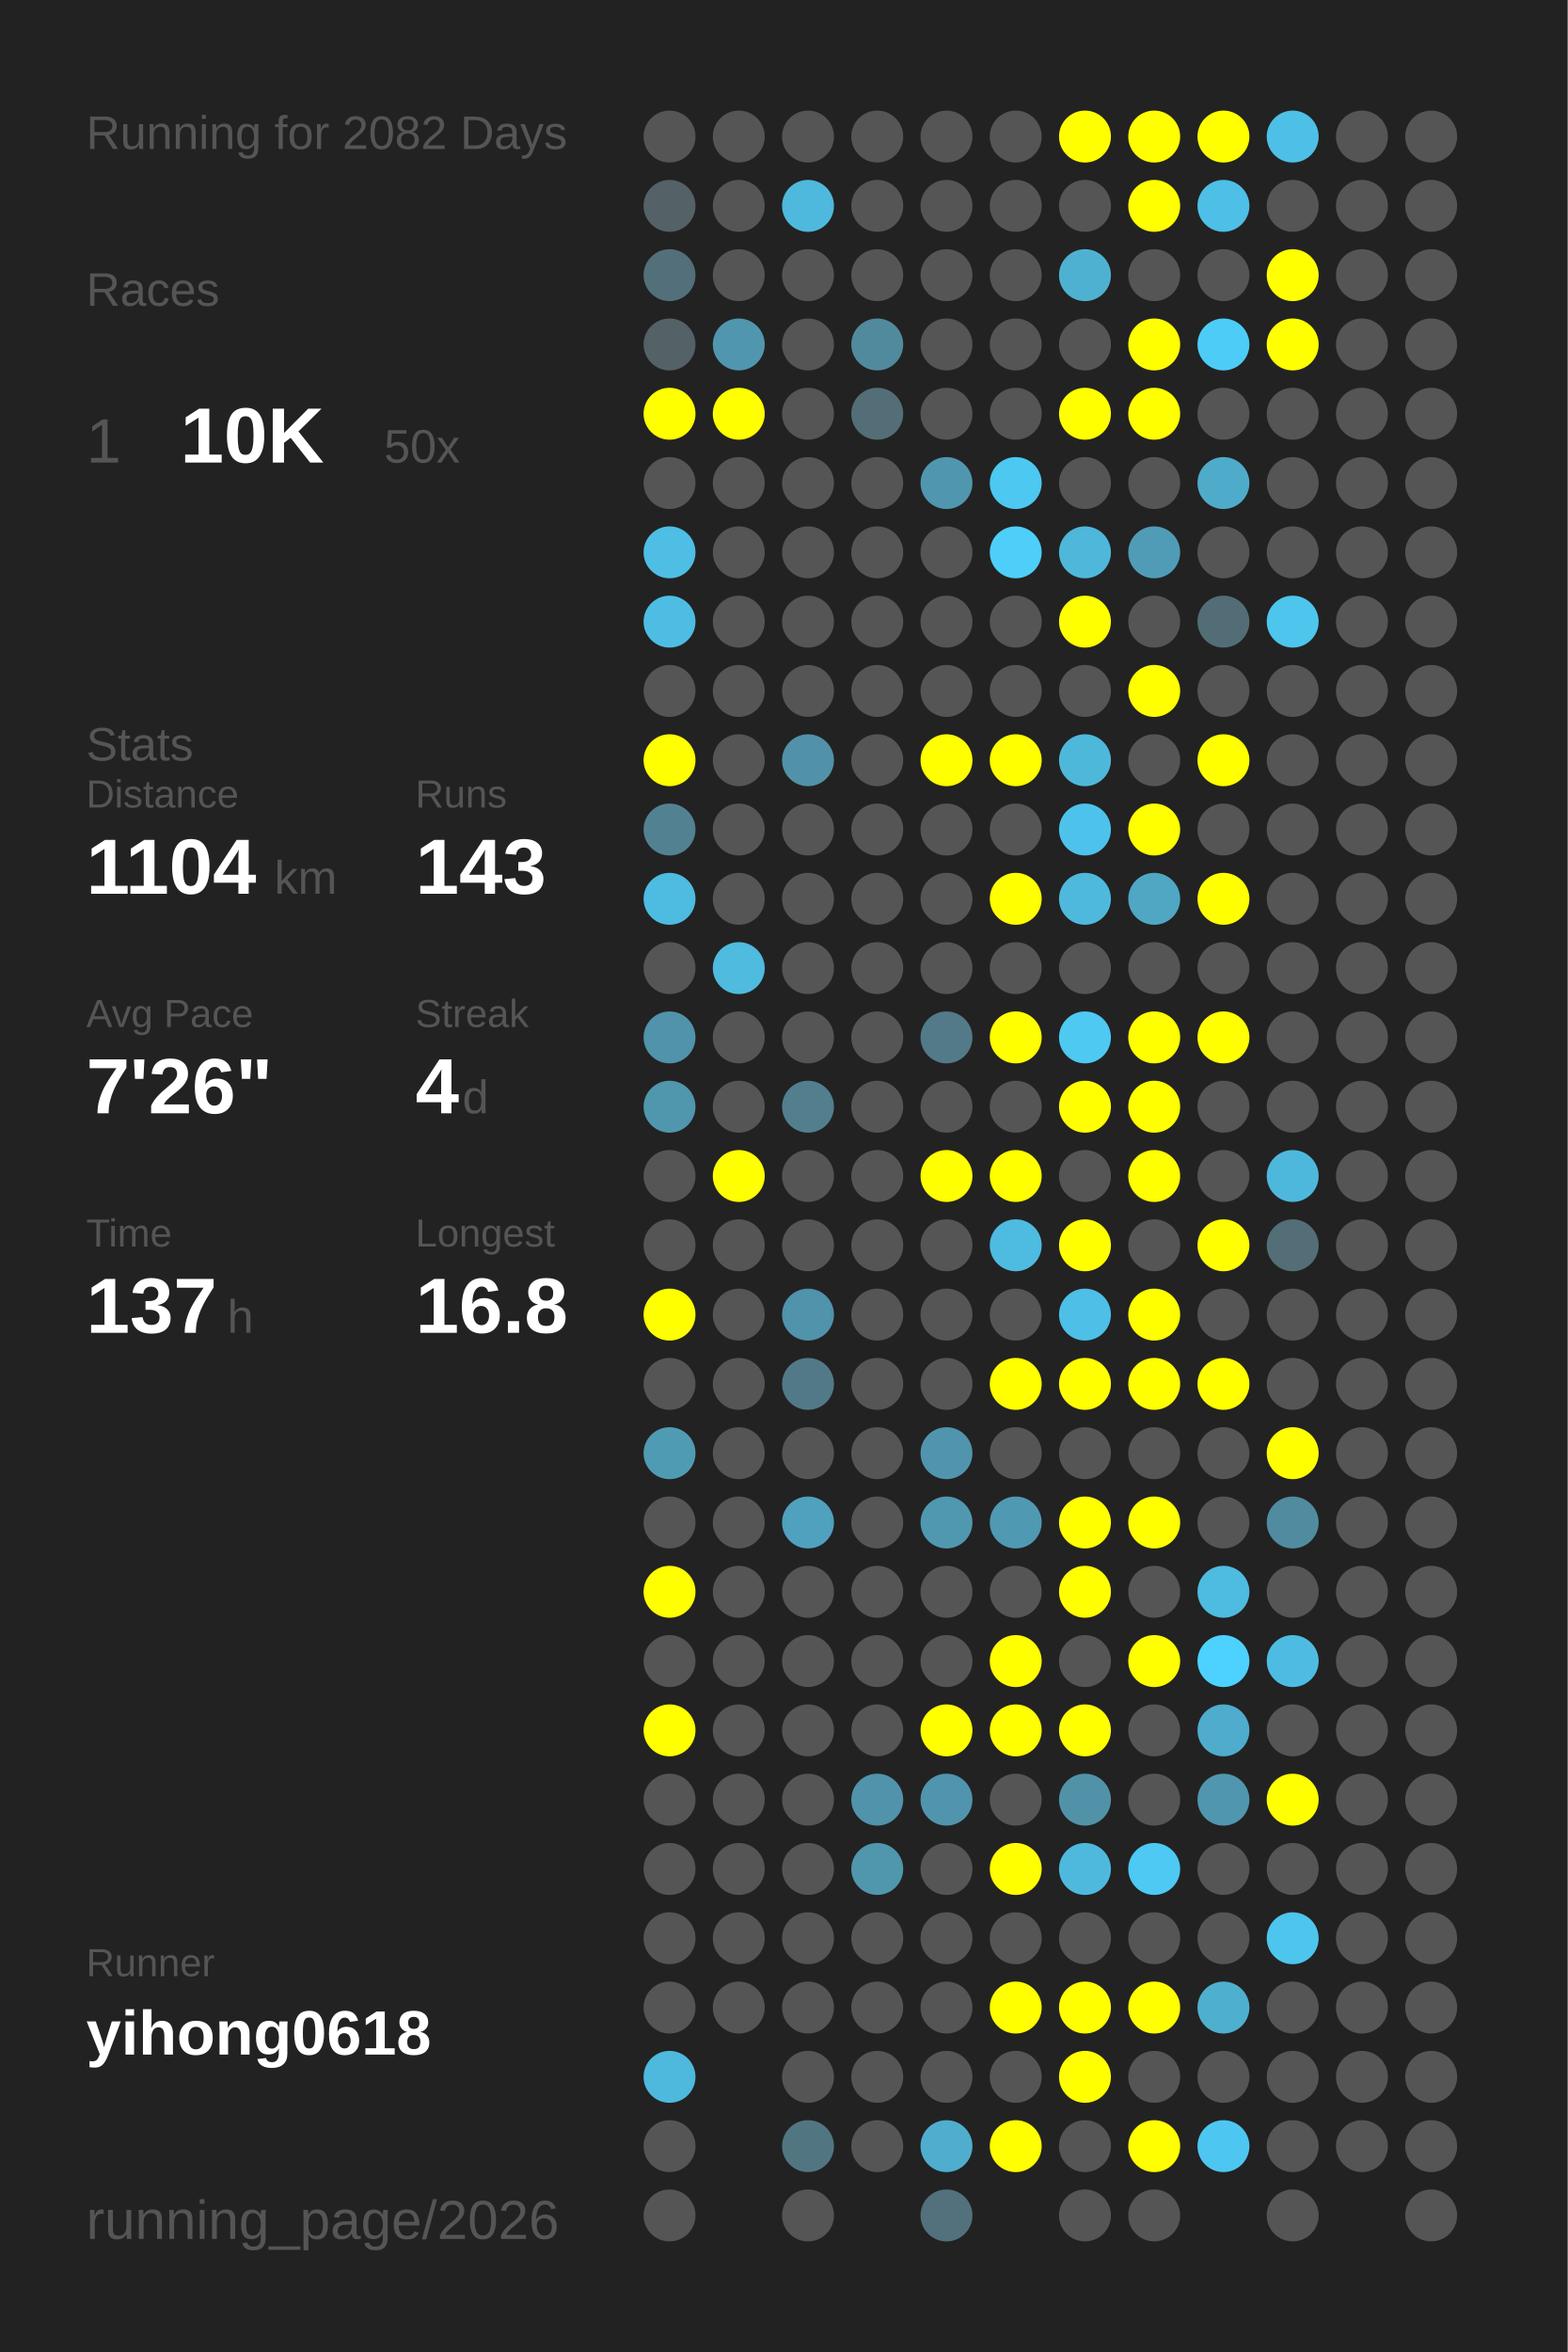
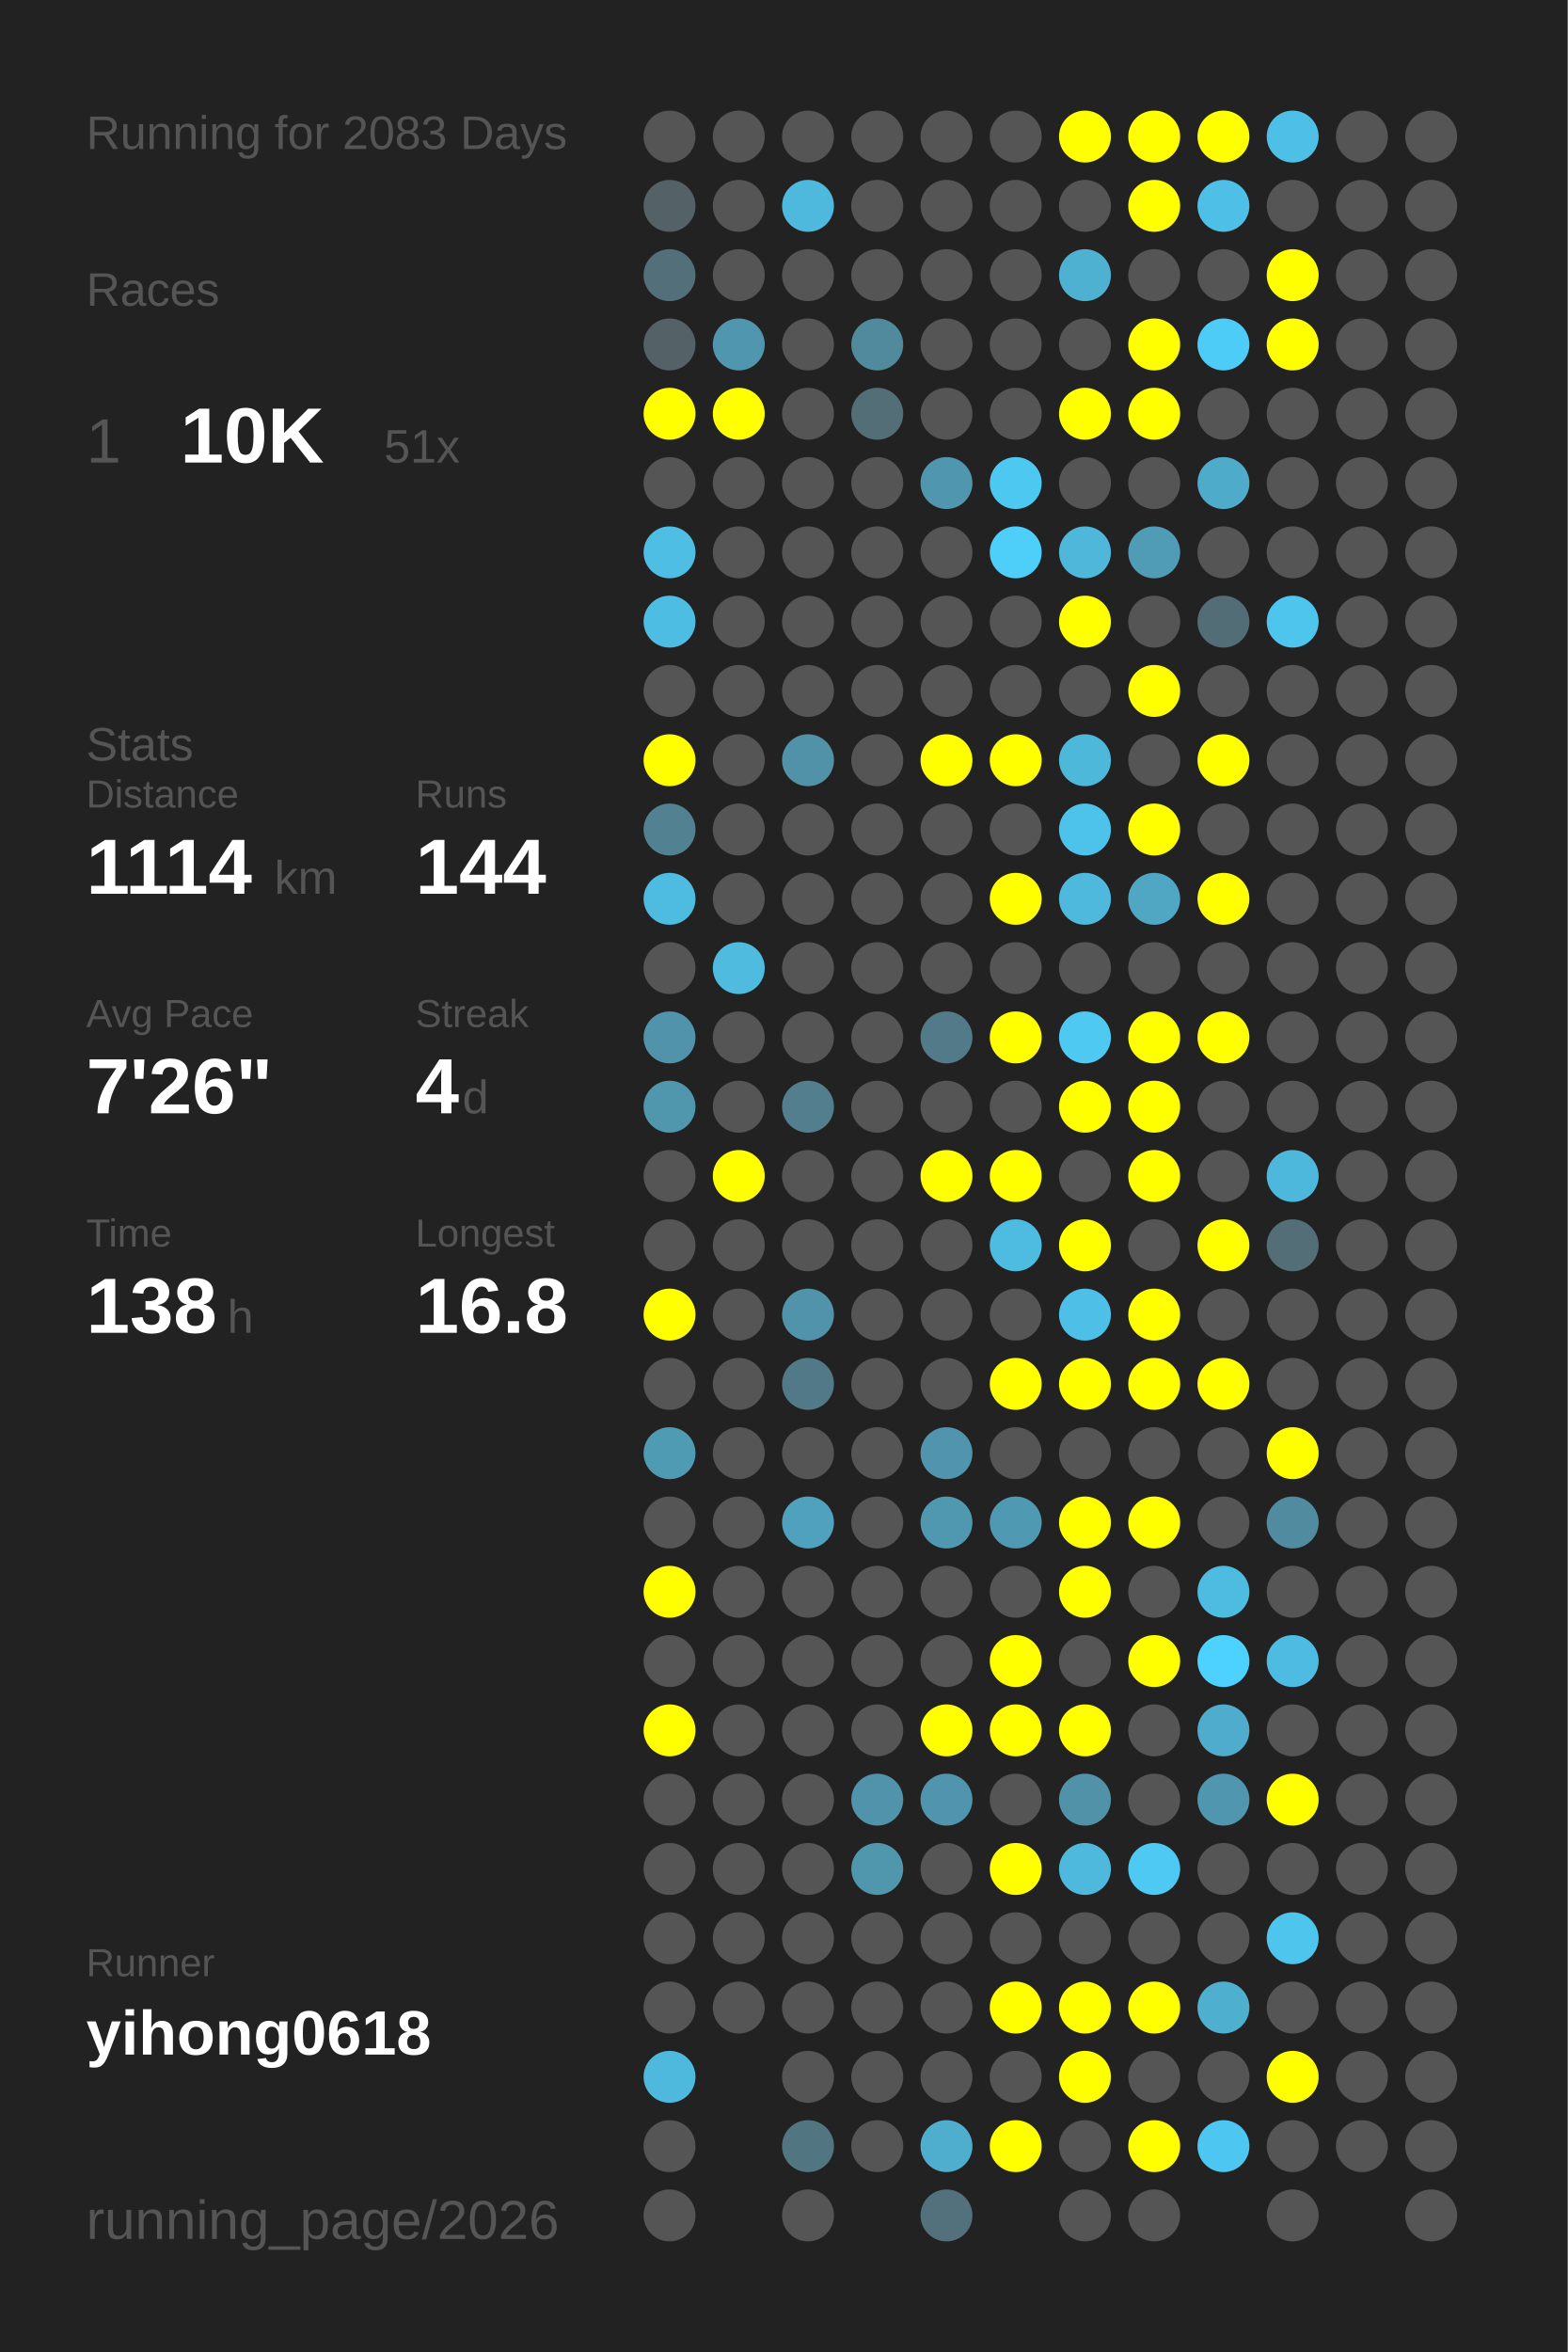
<svg xmlns="http://www.w3.org/2000/svg" baseProfile="full" height="300mm" version="1.1" viewBox="0,0,200,300" width="200mm">
  <defs />
  <rect fill="#222222" height="300" width="200" x="0" y="0" />
-   <text fill="#555555" style="font-size:6px; font-family:Arial;" x="11" y="19">Running for 2082 Days</text>
+   <text fill="#555555" style="font-size:6px; font-family:Arial;" x="11" y="19">Running for 2083 Days</text>
  <text fill="#555555" style="font-size:6px; font-family:Arial;" x="11" y="39">Races</text>
  <text fill="#555555" style="font-size:8px; font-family:Arial;" x="11" y="59">1</text>
  <text fill="#FFFFFF" style="font-size:10px; font-family:Arial; font-weight:bold;" x="23" y="59">10K</text>
-   <text fill="#555555" style="font-size:6px; font-family:Arial;" x="49" y="59">50x</text>
+   <text fill="#555555" style="font-size:6px; font-family:Arial;" x="49" y="59">51x</text>
  <text fill="#555555" style="font-size:6px; font-family:Arial;" x="11" y="97">Stats</text>
  <text fill="#555555" style="font-size:5px; font-family:Arial;" x="11" y="103">Distance</text>
-   <text fill="#FFFFFF" style="font-size:10px; font-family:Arial; font-weight:bold;" x="11" y="114">1104</text>
+   <text fill="#FFFFFF" style="font-size:10px; font-family:Arial; font-weight:bold;" x="11" y="114">1114</text>
  <text fill="#555555" style="font-size:6px; font-family:Arial;" x="35" y="114">km</text>
  <text fill="#555555" style="font-size:5px; font-family:Arial;" x="53" y="103">Runs</text>
-   <text fill="#FFFFFF" style="font-size:10px; font-family:Arial; font-weight:bold;" x="53" y="114">143</text>
+   <text fill="#FFFFFF" style="font-size:10px; font-family:Arial; font-weight:bold;" x="53" y="114">144</text>
  <text fill="#555555" style="font-size:5px; font-family:Arial;" x="11" y="131">Avg Pace</text>
  <text fill="#FFFFFF" style="font-size:10px; font-family:Arial; font-weight:bold;" x="11" y="142">7'26"</text>
  <text fill="#555555" style="font-size:5px; font-family:Arial;" x="53" y="131">Streak</text>
  <text fill="#FFFFFF" style="font-size:10px; font-family:Arial; font-weight:bold;" x="53" y="142">4</text>
  <text fill="#555555" style="font-size:6px; font-family:Arial;" x="59" y="142">d</text>
  <text fill="#555555" style="font-size:5px; font-family:Arial;" x="11" y="159">Time</text>
-   <text fill="#FFFFFF" style="font-size:10px; font-family:Arial; font-weight:bold;" x="11" y="170">137</text>
+   <text fill="#FFFFFF" style="font-size:10px; font-family:Arial; font-weight:bold;" x="11" y="170">138</text>
  <text fill="#555555" style="font-size:6px; font-family:Arial;" x="29" y="170">h</text>
  <text fill="#555555" style="font-size:5px; font-family:Arial;" x="53" y="159">Longest</text>
  <text fill="#FFFFFF" style="font-size:10px; font-family:Arial; font-weight:bold;" x="53" y="170">16.8</text>
  <text fill="#555555" style="font-size:5px; font-family:Arial;" x="11" y="252.065">Runner</text>
  <text fill="#FFFFFF" style="font-size:8px; font-family:Arial; font-weight:bold;" x="11" y="262.065">yihong0618</text>
  <text fill="#555555" style="font-size:7px; font-family:Arial;" x="11" y="285.581">running_page/2026</text>
  <circle cx="85.417" cy="17.419" fill="#555555" r="3.312" />
  <circle cx="85.417" cy="26.258" fill="#546166" r="3.312" />
  <circle cx="85.417" cy="35.097" fill="#536f79" r="3.312" />
  <circle cx="85.417" cy="43.935" fill="#546166" r="3.312" />
  <circle cx="85.417" cy="52.774" fill="#FFFF00" r="3.312" />
  <circle cx="85.417" cy="61.613" fill="#555555" r="3.312" />
  <circle cx="85.417" cy="70.452" fill="#4ebee4" r="3.312" />
  <circle cx="85.417" cy="79.29" fill="#4ebde3" r="3.312" />
  <circle cx="85.417" cy="88.129" fill="#555555" r="3.312" />
  <circle cx="85.417" cy="96.968" fill="#FFFF00" r="3.312" />
  <circle cx="85.417" cy="105.806" fill="#528292" r="3.312" />
  <circle cx="85.417" cy="114.645" fill="#4ebbe0" r="3.312" />
  <circle cx="85.417" cy="123.484" fill="#555555" r="3.312" />
  <circle cx="85.417" cy="132.323" fill="#5093aa" r="3.312" />
  <circle cx="85.417" cy="141.161" fill="#5096ad" r="3.312" />
  <circle cx="85.417" cy="150" fill="#555555" r="3.312" />
  <circle cx="85.417" cy="158.839" fill="#555555" r="3.312" />
  <circle cx="85.417" cy="167.677" fill="#FFFF00" r="3.312" />
  <circle cx="85.417" cy="176.516" fill="#555555" r="3.312" />
  <circle cx="85.417" cy="185.355" fill="#509bb4" r="3.312" />
  <circle cx="85.417" cy="194.194" fill="#555555" r="3.312" />
  <circle cx="85.417" cy="203.032" fill="#FFFF00" r="3.312" />
  <circle cx="85.417" cy="211.871" fill="#555555" r="3.312" />
  <circle cx="85.417" cy="220.71" fill="#FFFF00" r="3.312" />
  <circle cx="85.417" cy="229.548" fill="#555555" r="3.312" />
  <circle cx="85.417" cy="238.387" fill="#555555" r="3.312" />
  <circle cx="85.417" cy="247.226" fill="#555555" r="3.312" />
  <circle cx="85.417" cy="256.065" fill="#555555" r="3.312" />
  <circle cx="85.417" cy="264.903" fill="#4eb9dd" r="3.312" />
  <circle cx="85.417" cy="273.742" fill="#555555" r="3.312" />
  <circle cx="85.417" cy="282.581" fill="#555555" r="3.312" />
  <circle cx="94.25" cy="17.419" fill="#555555" r="3.312" />
  <circle cx="94.25" cy="26.258" fill="#555555" r="3.312" />
  <circle cx="94.25" cy="35.097" fill="#555555" r="3.312" />
  <circle cx="94.25" cy="43.935" fill="#5096ae" r="3.312" />
  <circle cx="94.25" cy="52.774" fill="#FFFF00" r="3.312" />
  <circle cx="94.25" cy="61.613" fill="#555555" r="3.312" />
  <circle cx="94.25" cy="70.452" fill="#555555" r="3.312" />
  <circle cx="94.25" cy="79.29" fill="#555555" r="3.312" />
  <circle cx="94.25" cy="88.129" fill="#555555" r="3.312" />
  <circle cx="94.25" cy="96.968" fill="#555555" r="3.312" />
  <circle cx="94.25" cy="105.806" fill="#555555" r="3.312" />
  <circle cx="94.25" cy="114.645" fill="#555555" r="3.312" />
  <circle cx="94.25" cy="123.484" fill="#4ebbdf" r="3.312" />
  <circle cx="94.25" cy="132.323" fill="#555555" r="3.312" />
  <circle cx="94.25" cy="141.161" fill="#555555" r="3.312" />
  <circle cx="94.25" cy="150" fill="#FFFF00" r="3.312" />
  <circle cx="94.25" cy="158.839" fill="#555555" r="3.312" />
  <circle cx="94.25" cy="167.677" fill="#555555" r="3.312" />
  <circle cx="94.25" cy="176.516" fill="#555555" r="3.312" />
  <circle cx="94.25" cy="185.355" fill="#555555" r="3.312" />
  <circle cx="94.25" cy="194.194" fill="#555555" r="3.312" />
  <circle cx="94.25" cy="203.032" fill="#555555" r="3.312" />
  <circle cx="94.25" cy="211.871" fill="#555555" r="3.312" />
  <circle cx="94.25" cy="220.71" fill="#555555" r="3.312" />
  <circle cx="94.25" cy="229.548" fill="#555555" r="3.312" />
  <circle cx="94.25" cy="238.387" fill="#555555" r="3.312" />
  <circle cx="94.25" cy="247.226" fill="#555555" r="3.312" />
  <circle cx="94.25" cy="256.065" fill="#555555" r="3.312" />
  <circle cx="103.083" cy="17.419" fill="#555555" r="3.312" />
  <circle cx="103.083" cy="26.258" fill="#4eb9dd" r="3.312" />
  <circle cx="103.083" cy="35.097" fill="#555555" r="3.312" />
  <circle cx="103.083" cy="43.935" fill="#555555" r="3.312" />
  <circle cx="103.083" cy="52.774" fill="#555555" r="3.312" />
  <circle cx="103.083" cy="61.613" fill="#555555" r="3.312" />
  <circle cx="103.083" cy="70.452" fill="#555555" r="3.312" />
  <circle cx="103.083" cy="79.29" fill="#555555" r="3.312" />
  <circle cx="103.083" cy="88.129" fill="#555555" r="3.312" />
  <circle cx="103.083" cy="96.968" fill="#5192a8" r="3.312" />
  <circle cx="103.083" cy="105.806" fill="#555555" r="3.312" />
  <circle cx="103.083" cy="114.645" fill="#555555" r="3.312" />
  <circle cx="103.083" cy="123.484" fill="#555555" r="3.312" />
  <circle cx="103.083" cy="132.323" fill="#555555" r="3.312" />
  <circle cx="103.083" cy="141.161" fill="#527e8d" r="3.312" />
  <circle cx="103.083" cy="150" fill="#555555" r="3.312" />
  <circle cx="103.083" cy="158.839" fill="#555555" r="3.312" />
  <circle cx="103.083" cy="167.677" fill="#5093aa" r="3.312" />
  <circle cx="103.083" cy="176.516" fill="#527987" r="3.312" />
  <circle cx="103.083" cy="185.355" fill="#555555" r="3.312" />
  <circle cx="103.083" cy="194.194" fill="#50a1bd" r="3.312" />
  <circle cx="103.083" cy="203.032" fill="#555555" r="3.312" />
  <circle cx="103.083" cy="211.871" fill="#555555" r="3.312" />
  <circle cx="103.083" cy="220.71" fill="#555555" r="3.312" />
  <circle cx="103.083" cy="229.548" fill="#555555" r="3.312" />
  <circle cx="103.083" cy="238.387" fill="#555555" r="3.312" />
  <circle cx="103.083" cy="247.226" fill="#555555" r="3.312" />
  <circle cx="103.083" cy="256.065" fill="#555555" r="3.312" />
  <circle cx="103.083" cy="264.903" fill="#555555" r="3.312" />
  <circle cx="103.083" cy="273.742" fill="#527681" r="3.312" />
  <circle cx="103.083" cy="282.581" fill="#555555" r="3.312" />
  <circle cx="111.917" cy="17.419" fill="#555555" r="3.312" />
  <circle cx="111.917" cy="26.258" fill="#555555" r="3.312" />
  <circle cx="111.917" cy="35.097" fill="#555555" r="3.312" />
  <circle cx="111.917" cy="43.935" fill="#518a9d" r="3.312" />
  <circle cx="111.917" cy="52.774" fill="#536e77" r="3.312" />
  <circle cx="111.917" cy="61.613" fill="#555555" r="3.312" />
  <circle cx="111.917" cy="70.452" fill="#555555" r="3.312" />
  <circle cx="111.917" cy="79.29" fill="#555555" r="3.312" />
  <circle cx="111.917" cy="88.129" fill="#555555" r="3.312" />
  <circle cx="111.917" cy="96.968" fill="#555555" r="3.312" />
  <circle cx="111.917" cy="105.806" fill="#555555" r="3.312" />
  <circle cx="111.917" cy="114.645" fill="#555555" r="3.312" />
  <circle cx="111.917" cy="123.484" fill="#555555" r="3.312" />
  <circle cx="111.917" cy="132.323" fill="#555555" r="3.312" />
  <circle cx="111.917" cy="141.161" fill="#555555" r="3.312" />
  <circle cx="111.917" cy="150" fill="#555555" r="3.312" />
  <circle cx="111.917" cy="158.839" fill="#555555" r="3.312" />
  <circle cx="111.917" cy="167.677" fill="#555555" r="3.312" />
  <circle cx="111.917" cy="176.516" fill="#555555" r="3.312" />
  <circle cx="111.917" cy="185.355" fill="#555555" r="3.312" />
  <circle cx="111.917" cy="194.194" fill="#555555" r="3.312" />
  <circle cx="111.917" cy="203.032" fill="#555555" r="3.312" />
  <circle cx="111.917" cy="211.871" fill="#555555" r="3.312" />
  <circle cx="111.917" cy="220.71" fill="#555555" r="3.312" />
  <circle cx="111.917" cy="229.548" fill="#5093aa" r="3.312" />
  <circle cx="111.917" cy="238.387" fill="#5096ad" r="3.312" />
  <circle cx="111.917" cy="247.226" fill="#555555" r="3.312" />
  <circle cx="111.917" cy="256.065" fill="#555555" r="3.312" />
  <circle cx="111.917" cy="264.903" fill="#555555" r="3.312" />
  <circle cx="111.917" cy="273.742" fill="#555555" r="3.312" />
  <circle cx="120.75" cy="17.419" fill="#555555" r="3.312" />
  <circle cx="120.75" cy="26.258" fill="#555555" r="3.312" />
  <circle cx="120.75" cy="35.097" fill="#555555" r="3.312" />
  <circle cx="120.75" cy="43.935" fill="#555555" r="3.312" />
  <circle cx="120.75" cy="52.774" fill="#555555" r="3.312" />
  <circle cx="120.75" cy="61.613" fill="#5096ae" r="3.312" />
  <circle cx="120.75" cy="70.452" fill="#555555" r="3.312" />
  <circle cx="120.75" cy="79.29" fill="#555555" r="3.312" />
  <circle cx="120.75" cy="88.129" fill="#555555" r="3.312" />
  <circle cx="120.75" cy="96.968" fill="#FFFF00" r="3.312" />
  <circle cx="120.75" cy="105.806" fill="#555555" r="3.312" />
  <circle cx="120.75" cy="114.645" fill="#555555" r="3.312" />
  <circle cx="120.75" cy="123.484" fill="#555555" r="3.312" />
  <circle cx="120.75" cy="132.323" fill="#527a88" r="3.312" />
  <circle cx="120.75" cy="141.161" fill="#555555" r="3.312" />
  <circle cx="120.75" cy="150" fill="#FFFF00" r="3.312" />
  <circle cx="120.75" cy="158.839" fill="#555555" r="3.312" />
  <circle cx="120.75" cy="167.677" fill="#555555" r="3.312" />
  <circle cx="120.75" cy="176.516" fill="#555555" r="3.312" />
  <circle cx="120.75" cy="185.355" fill="#5095ad" r="3.312" />
  <circle cx="120.75" cy="194.194" fill="#5098b0" r="3.312" />
  <circle cx="120.75" cy="203.032" fill="#555555" r="3.312" />
  <circle cx="120.75" cy="211.871" fill="#555555" r="3.312" />
  <circle cx="120.75" cy="220.71" fill="#FFFF00" r="3.312" />
  <circle cx="120.75" cy="229.548" fill="#5095ad" r="3.312" />
  <circle cx="120.75" cy="238.387" fill="#555555" r="3.312" />
  <circle cx="120.75" cy="247.226" fill="#555555" r="3.312" />
  <circle cx="120.75" cy="256.065" fill="#555555" r="3.312" />
  <circle cx="120.75" cy="264.903" fill="#555555" r="3.312" />
  <circle cx="120.75" cy="273.742" fill="#4faece" r="3.312" />
  <circle cx="120.75" cy="282.581" fill="#53717c" r="3.312" />
  <circle cx="129.583" cy="17.419" fill="#555555" r="3.312" />
  <circle cx="129.583" cy="26.258" fill="#555555" r="3.312" />
  <circle cx="129.583" cy="35.097" fill="#555555" r="3.312" />
  <circle cx="129.583" cy="43.935" fill="#555555" r="3.312" />
  <circle cx="129.583" cy="52.774" fill="#555555" r="3.312" />
  <circle cx="129.583" cy="61.613" fill="#4dc8f1" r="3.312" />
  <circle cx="129.583" cy="70.452" fill="#4dcffa" r="3.312" />
  <circle cx="129.583" cy="79.29" fill="#555555" r="3.312" />
  <circle cx="129.583" cy="88.129" fill="#555555" r="3.312" />
  <circle cx="129.583" cy="96.968" fill="#FFFF00" r="3.312" />
  <circle cx="129.583" cy="105.806" fill="#555555" r="3.312" />
  <circle cx="129.583" cy="114.645" fill="#FFFF00" r="3.312" />
  <circle cx="129.583" cy="123.484" fill="#555555" r="3.312" />
  <circle cx="129.583" cy="132.323" fill="#FFFF00" r="3.312" />
  <circle cx="129.583" cy="141.161" fill="#555555" r="3.312" />
  <circle cx="129.583" cy="150" fill="#FFFF00" r="3.312" />
  <circle cx="129.583" cy="158.839" fill="#4ebbe1" r="3.312" />
  <circle cx="129.583" cy="167.677" fill="#555555" r="3.312" />
  <circle cx="129.583" cy="176.516" fill="#FFFF00" r="3.312" />
  <circle cx="129.583" cy="185.355" fill="#555555" r="3.312" />
  <circle cx="129.583" cy="194.194" fill="#5099b2" r="3.312" />
  <circle cx="129.583" cy="203.032" fill="#555555" r="3.312" />
  <circle cx="129.583" cy="211.871" fill="#FFFF00" r="3.312" />
  <circle cx="129.583" cy="220.71" fill="#FFFF00" r="3.312" />
  <circle cx="129.583" cy="229.548" fill="#555555" r="3.312" />
  <circle cx="129.583" cy="238.387" fill="#FFFF00" r="3.312" />
  <circle cx="129.583" cy="247.226" fill="#555555" r="3.312" />
  <circle cx="129.583" cy="256.065" fill="#FFFF00" r="3.312" />
  <circle cx="129.583" cy="264.903" fill="#555555" r="3.312" />
  <circle cx="129.583" cy="273.742" fill="#FFFF00" r="3.312" />
  <circle cx="138.417" cy="17.419" fill="#FFFF00" r="3.312" />
  <circle cx="138.417" cy="26.258" fill="#555555" r="3.312" />
  <circle cx="138.417" cy="35.097" fill="#4fb1d2" r="3.312" />
  <circle cx="138.417" cy="43.935" fill="#555555" r="3.312" />
  <circle cx="138.417" cy="52.774" fill="#FFFF00" r="3.312" />
  <circle cx="138.417" cy="61.613" fill="#555555" r="3.312" />
  <circle cx="138.417" cy="70.452" fill="#4eb7da" r="3.312" />
  <circle cx="138.417" cy="79.29" fill="#FFFF00" r="3.312" />
  <circle cx="138.417" cy="88.129" fill="#555555" r="3.312" />
  <circle cx="138.417" cy="96.968" fill="#4eb8db" r="3.312" />
  <circle cx="138.417" cy="105.806" fill="#4dc3eb" r="3.312" />
  <circle cx="138.417" cy="114.645" fill="#4eb9dd" r="3.312" />
  <circle cx="138.417" cy="123.484" fill="#555555" r="3.312" />
  <circle cx="138.417" cy="132.323" fill="#4dc9f2" r="3.312" />
  <circle cx="138.417" cy="141.161" fill="#FFFF00" r="3.312" />
  <circle cx="138.417" cy="150" fill="#555555" r="3.312" />
  <circle cx="138.417" cy="158.839" fill="#FFFF00" r="3.312" />
  <circle cx="138.417" cy="167.677" fill="#4ebfe6" r="3.312" />
  <circle cx="138.417" cy="176.516" fill="#FFFF00" r="3.312" />
  <circle cx="138.417" cy="185.355" fill="#555555" r="3.312" />
  <circle cx="138.417" cy="194.194" fill="#FFFF00" r="3.312" />
  <circle cx="138.417" cy="203.032" fill="#FFFF00" r="3.312" />
  <circle cx="138.417" cy="211.871" fill="#555555" r="3.312" />
  <circle cx="138.417" cy="220.71" fill="#FFFF00" r="3.312" />
  <circle cx="138.417" cy="229.548" fill="#5192a8" r="3.312" />
  <circle cx="138.417" cy="238.387" fill="#4eb9dd" r="3.312" />
  <circle cx="138.417" cy="247.226" fill="#555555" r="3.312" />
  <circle cx="138.417" cy="256.065" fill="#FFFF00" r="3.312" />
  <circle cx="138.417" cy="264.903" fill="#FFFF00" r="3.312" />
  <circle cx="138.417" cy="273.742" fill="#555555" r="3.312" />
  <circle cx="138.417" cy="282.581" fill="#555555" r="3.312" />
  <circle cx="147.25" cy="17.419" fill="#FFFF00" r="3.312" />
  <circle cx="147.25" cy="26.258" fill="#FFFF00" r="3.312" />
  <circle cx="147.25" cy="35.097" fill="#555555" r="3.312" />
  <circle cx="147.25" cy="43.935" fill="#FFFF00" r="3.312" />
  <circle cx="147.25" cy="52.774" fill="#FFFF00" r="3.312" />
  <circle cx="147.25" cy="61.613" fill="#555555" r="3.312" />
  <circle cx="147.25" cy="70.452" fill="#509cb6" r="3.312" />
  <circle cx="147.25" cy="79.29" fill="#555555" r="3.312" />
  <circle cx="147.25" cy="88.129" fill="#FFFF00" r="3.312" />
  <circle cx="147.25" cy="96.968" fill="#555555" r="3.312" />
  <circle cx="147.25" cy="105.806" fill="#FFFF00" r="3.312" />
  <circle cx="147.25" cy="114.645" fill="#4fa7c4" r="3.312" />
  <circle cx="147.25" cy="123.484" fill="#555555" r="3.312" />
  <circle cx="147.25" cy="132.323" fill="#FFFF00" r="3.312" />
  <circle cx="147.25" cy="141.161" fill="#FFFF00" r="3.312" />
  <circle cx="147.25" cy="150" fill="#FFFF00" r="3.312" />
  <circle cx="147.25" cy="158.839" fill="#555555" r="3.312" />
  <circle cx="147.25" cy="167.677" fill="#FFFF00" r="3.312" />
  <circle cx="147.25" cy="176.516" fill="#FFFF00" r="3.312" />
  <circle cx="147.25" cy="185.355" fill="#555555" r="3.312" />
  <circle cx="147.25" cy="194.194" fill="#FFFF00" r="3.312" />
  <circle cx="147.25" cy="203.032" fill="#555555" r="3.312" />
  <circle cx="147.25" cy="211.871" fill="#FFFF00" r="3.312" />
  <circle cx="147.25" cy="220.71" fill="#555555" r="3.312" />
  <circle cx="147.25" cy="229.548" fill="#555555" r="3.312" />
  <circle cx="147.25" cy="238.387" fill="#4dc9f3" r="3.312" />
  <circle cx="147.25" cy="247.226" fill="#555555" r="3.312" />
  <circle cx="147.25" cy="256.065" fill="#FFFF00" r="3.312" />
  <circle cx="147.25" cy="264.903" fill="#555555" r="3.312" />
  <circle cx="147.25" cy="273.742" fill="#FFFF00" r="3.312" />
  <circle cx="147.25" cy="282.581" fill="#555555" r="3.312" />
  <circle cx="156.083" cy="17.419" fill="#FFFF00" r="3.312" />
  <circle cx="156.083" cy="26.258" fill="#4ebfe6" r="3.312" />
  <circle cx="156.083" cy="35.097" fill="#555555" r="3.312" />
  <circle cx="156.083" cy="43.935" fill="#4dccf8" r="3.312" />
  <circle cx="156.083" cy="52.774" fill="#555555" r="3.312" />
  <circle cx="156.083" cy="61.613" fill="#4fabca" r="3.312" />
  <circle cx="156.083" cy="70.452" fill="#555555" r="3.312" />
  <circle cx="156.083" cy="79.29" fill="#536d76" r="3.312" />
  <circle cx="156.083" cy="88.129" fill="#555555" r="3.312" />
  <circle cx="156.083" cy="96.968" fill="#FFFF00" r="3.312" />
  <circle cx="156.083" cy="105.806" fill="#555555" r="3.312" />
  <circle cx="156.083" cy="114.645" fill="#FFFF00" r="3.312" />
  <circle cx="156.083" cy="123.484" fill="#555555" r="3.312" />
  <circle cx="156.083" cy="132.323" fill="#FFFF00" r="3.312" />
  <circle cx="156.083" cy="141.161" fill="#555555" r="3.312" />
  <circle cx="156.083" cy="150" fill="#555555" r="3.312" />
  <circle cx="156.083" cy="158.839" fill="#FFFF00" r="3.312" />
  <circle cx="156.083" cy="167.677" fill="#555555" r="3.312" />
  <circle cx="156.083" cy="176.516" fill="#FFFF00" r="3.312" />
  <circle cx="156.083" cy="185.355" fill="#555555" r="3.312" />
  <circle cx="156.083" cy="194.194" fill="#555555" r="3.312" />
  <circle cx="156.083" cy="203.032" fill="#4ebbe0" r="3.312" />
  <circle cx="156.083" cy="211.871" fill="#4dd1fe" r="3.312" />
  <circle cx="156.083" cy="220.71" fill="#4faccc" r="3.312" />
  <circle cx="156.083" cy="229.548" fill="#5096ae" r="3.312" />
  <circle cx="156.083" cy="238.387" fill="#555555" r="3.312" />
  <circle cx="156.083" cy="247.226" fill="#555555" r="3.312" />
  <circle cx="156.083" cy="256.065" fill="#4fafcf" r="3.312" />
  <circle cx="156.083" cy="264.903" fill="#555555" r="3.312" />
  <circle cx="156.083" cy="273.742" fill="#4dc7f1" r="3.312" />
  <circle cx="164.917" cy="17.419" fill="#4ec0e7" r="3.312" />
  <circle cx="164.917" cy="26.258" fill="#555555" r="3.312" />
  <circle cx="164.917" cy="35.097" fill="#FFFF00" r="3.312" />
  <circle cx="164.917" cy="43.935" fill="#FFFF00" r="3.312" />
  <circle cx="164.917" cy="52.774" fill="#555555" r="3.312" />
  <circle cx="164.917" cy="61.613" fill="#555555" r="3.312" />
  <circle cx="164.917" cy="70.452" fill="#555555" r="3.312" />
  <circle cx="164.917" cy="79.29" fill="#4dc5ed" r="3.312" />
  <circle cx="164.917" cy="88.129" fill="#555555" r="3.312" />
  <circle cx="164.917" cy="96.968" fill="#555555" r="3.312" />
  <circle cx="164.917" cy="105.806" fill="#555555" r="3.312" />
  <circle cx="164.917" cy="114.645" fill="#555555" r="3.312" />
  <circle cx="164.917" cy="123.484" fill="#555555" r="3.312" />
  <circle cx="164.917" cy="132.323" fill="#555555" r="3.312" />
  <circle cx="164.917" cy="141.161" fill="#555555" r="3.312" />
  <circle cx="164.917" cy="150" fill="#4eb8dc" r="3.312" />
  <circle cx="164.917" cy="158.839" fill="#536e77" r="3.312" />
  <circle cx="164.917" cy="167.677" fill="#555555" r="3.312" />
  <circle cx="164.917" cy="176.516" fill="#555555" r="3.312" />
  <circle cx="164.917" cy="185.355" fill="#FFFF00" r="3.312" />
  <circle cx="164.917" cy="194.194" fill="#518b9f" r="3.312" />
  <circle cx="164.917" cy="203.032" fill="#555555" r="3.312" />
  <circle cx="164.917" cy="211.871" fill="#4ebce2" r="3.312" />
  <circle cx="164.917" cy="220.71" fill="#555555" r="3.312" />
  <circle cx="164.917" cy="229.548" fill="#FFFF00" r="3.312" />
  <circle cx="164.917" cy="238.387" fill="#555555" r="3.312" />
  <circle cx="164.917" cy="247.226" fill="#4dc5ed" r="3.312" />
  <circle cx="164.917" cy="256.065" fill="#555555" r="3.312" />
-   <circle cx="164.917" cy="264.903" fill="#555555" r="3.312" />
+   <circle cx="164.917" cy="264.903" fill="#FFFF00" r="3.312" />
  <circle cx="164.917" cy="273.742" fill="#555555" r="3.312" />
  <circle cx="164.917" cy="282.581" fill="#555555" r="3.312" />
  <circle cx="173.75" cy="17.419" fill="#555555" r="3.312" />
  <circle cx="173.75" cy="26.258" fill="#555555" r="3.312" />
  <circle cx="173.75" cy="35.097" fill="#555555" r="3.312" />
  <circle cx="173.75" cy="43.935" fill="#555555" r="3.312" />
  <circle cx="173.75" cy="52.774" fill="#555555" r="3.312" />
  <circle cx="173.75" cy="61.613" fill="#555555" r="3.312" />
  <circle cx="173.75" cy="70.452" fill="#555555" r="3.312" />
  <circle cx="173.75" cy="79.29" fill="#555555" r="3.312" />
  <circle cx="173.75" cy="88.129" fill="#555555" r="3.312" />
  <circle cx="173.75" cy="96.968" fill="#555555" r="3.312" />
  <circle cx="173.75" cy="105.806" fill="#555555" r="3.312" />
  <circle cx="173.75" cy="114.645" fill="#555555" r="3.312" />
  <circle cx="173.75" cy="123.484" fill="#555555" r="3.312" />
  <circle cx="173.75" cy="132.323" fill="#555555" r="3.312" />
  <circle cx="173.75" cy="141.161" fill="#555555" r="3.312" />
  <circle cx="173.75" cy="150" fill="#555555" r="3.312" />
  <circle cx="173.75" cy="158.839" fill="#555555" r="3.312" />
  <circle cx="173.75" cy="167.677" fill="#555555" r="3.312" />
  <circle cx="173.75" cy="176.516" fill="#555555" r="3.312" />
  <circle cx="173.75" cy="185.355" fill="#555555" r="3.312" />
  <circle cx="173.75" cy="194.194" fill="#555555" r="3.312" />
  <circle cx="173.75" cy="203.032" fill="#555555" r="3.312" />
  <circle cx="173.75" cy="211.871" fill="#555555" r="3.312" />
  <circle cx="173.75" cy="220.71" fill="#555555" r="3.312" />
  <circle cx="173.75" cy="229.548" fill="#555555" r="3.312" />
  <circle cx="173.75" cy="238.387" fill="#555555" r="3.312" />
  <circle cx="173.75" cy="247.226" fill="#555555" r="3.312" />
  <circle cx="173.75" cy="256.065" fill="#555555" r="3.312" />
  <circle cx="173.75" cy="264.903" fill="#555555" r="3.312" />
  <circle cx="173.75" cy="273.742" fill="#555555" r="3.312" />
  <circle cx="182.583" cy="17.419" fill="#555555" r="3.312" />
  <circle cx="182.583" cy="26.258" fill="#555555" r="3.312" />
  <circle cx="182.583" cy="35.097" fill="#555555" r="3.312" />
  <circle cx="182.583" cy="43.935" fill="#555555" r="3.312" />
  <circle cx="182.583" cy="52.774" fill="#555555" r="3.312" />
  <circle cx="182.583" cy="61.613" fill="#555555" r="3.312" />
  <circle cx="182.583" cy="70.452" fill="#555555" r="3.312" />
  <circle cx="182.583" cy="79.29" fill="#555555" r="3.312" />
  <circle cx="182.583" cy="88.129" fill="#555555" r="3.312" />
  <circle cx="182.583" cy="96.968" fill="#555555" r="3.312" />
  <circle cx="182.583" cy="105.806" fill="#555555" r="3.312" />
  <circle cx="182.583" cy="114.645" fill="#555555" r="3.312" />
  <circle cx="182.583" cy="123.484" fill="#555555" r="3.312" />
  <circle cx="182.583" cy="132.323" fill="#555555" r="3.312" />
  <circle cx="182.583" cy="141.161" fill="#555555" r="3.312" />
  <circle cx="182.583" cy="150" fill="#555555" r="3.312" />
  <circle cx="182.583" cy="158.839" fill="#555555" r="3.312" />
  <circle cx="182.583" cy="167.677" fill="#555555" r="3.312" />
  <circle cx="182.583" cy="176.516" fill="#555555" r="3.312" />
  <circle cx="182.583" cy="185.355" fill="#555555" r="3.312" />
  <circle cx="182.583" cy="194.194" fill="#555555" r="3.312" />
  <circle cx="182.583" cy="203.032" fill="#555555" r="3.312" />
  <circle cx="182.583" cy="211.871" fill="#555555" r="3.312" />
  <circle cx="182.583" cy="220.71" fill="#555555" r="3.312" />
  <circle cx="182.583" cy="229.548" fill="#555555" r="3.312" />
  <circle cx="182.583" cy="238.387" fill="#555555" r="3.312" />
  <circle cx="182.583" cy="247.226" fill="#555555" r="3.312" />
  <circle cx="182.583" cy="256.065" fill="#555555" r="3.312" />
  <circle cx="182.583" cy="264.903" fill="#555555" r="3.312" />
  <circle cx="182.583" cy="273.742" fill="#555555" r="3.312" />
  <circle cx="182.583" cy="282.581" fill="#555555" r="3.312" />
</svg>
